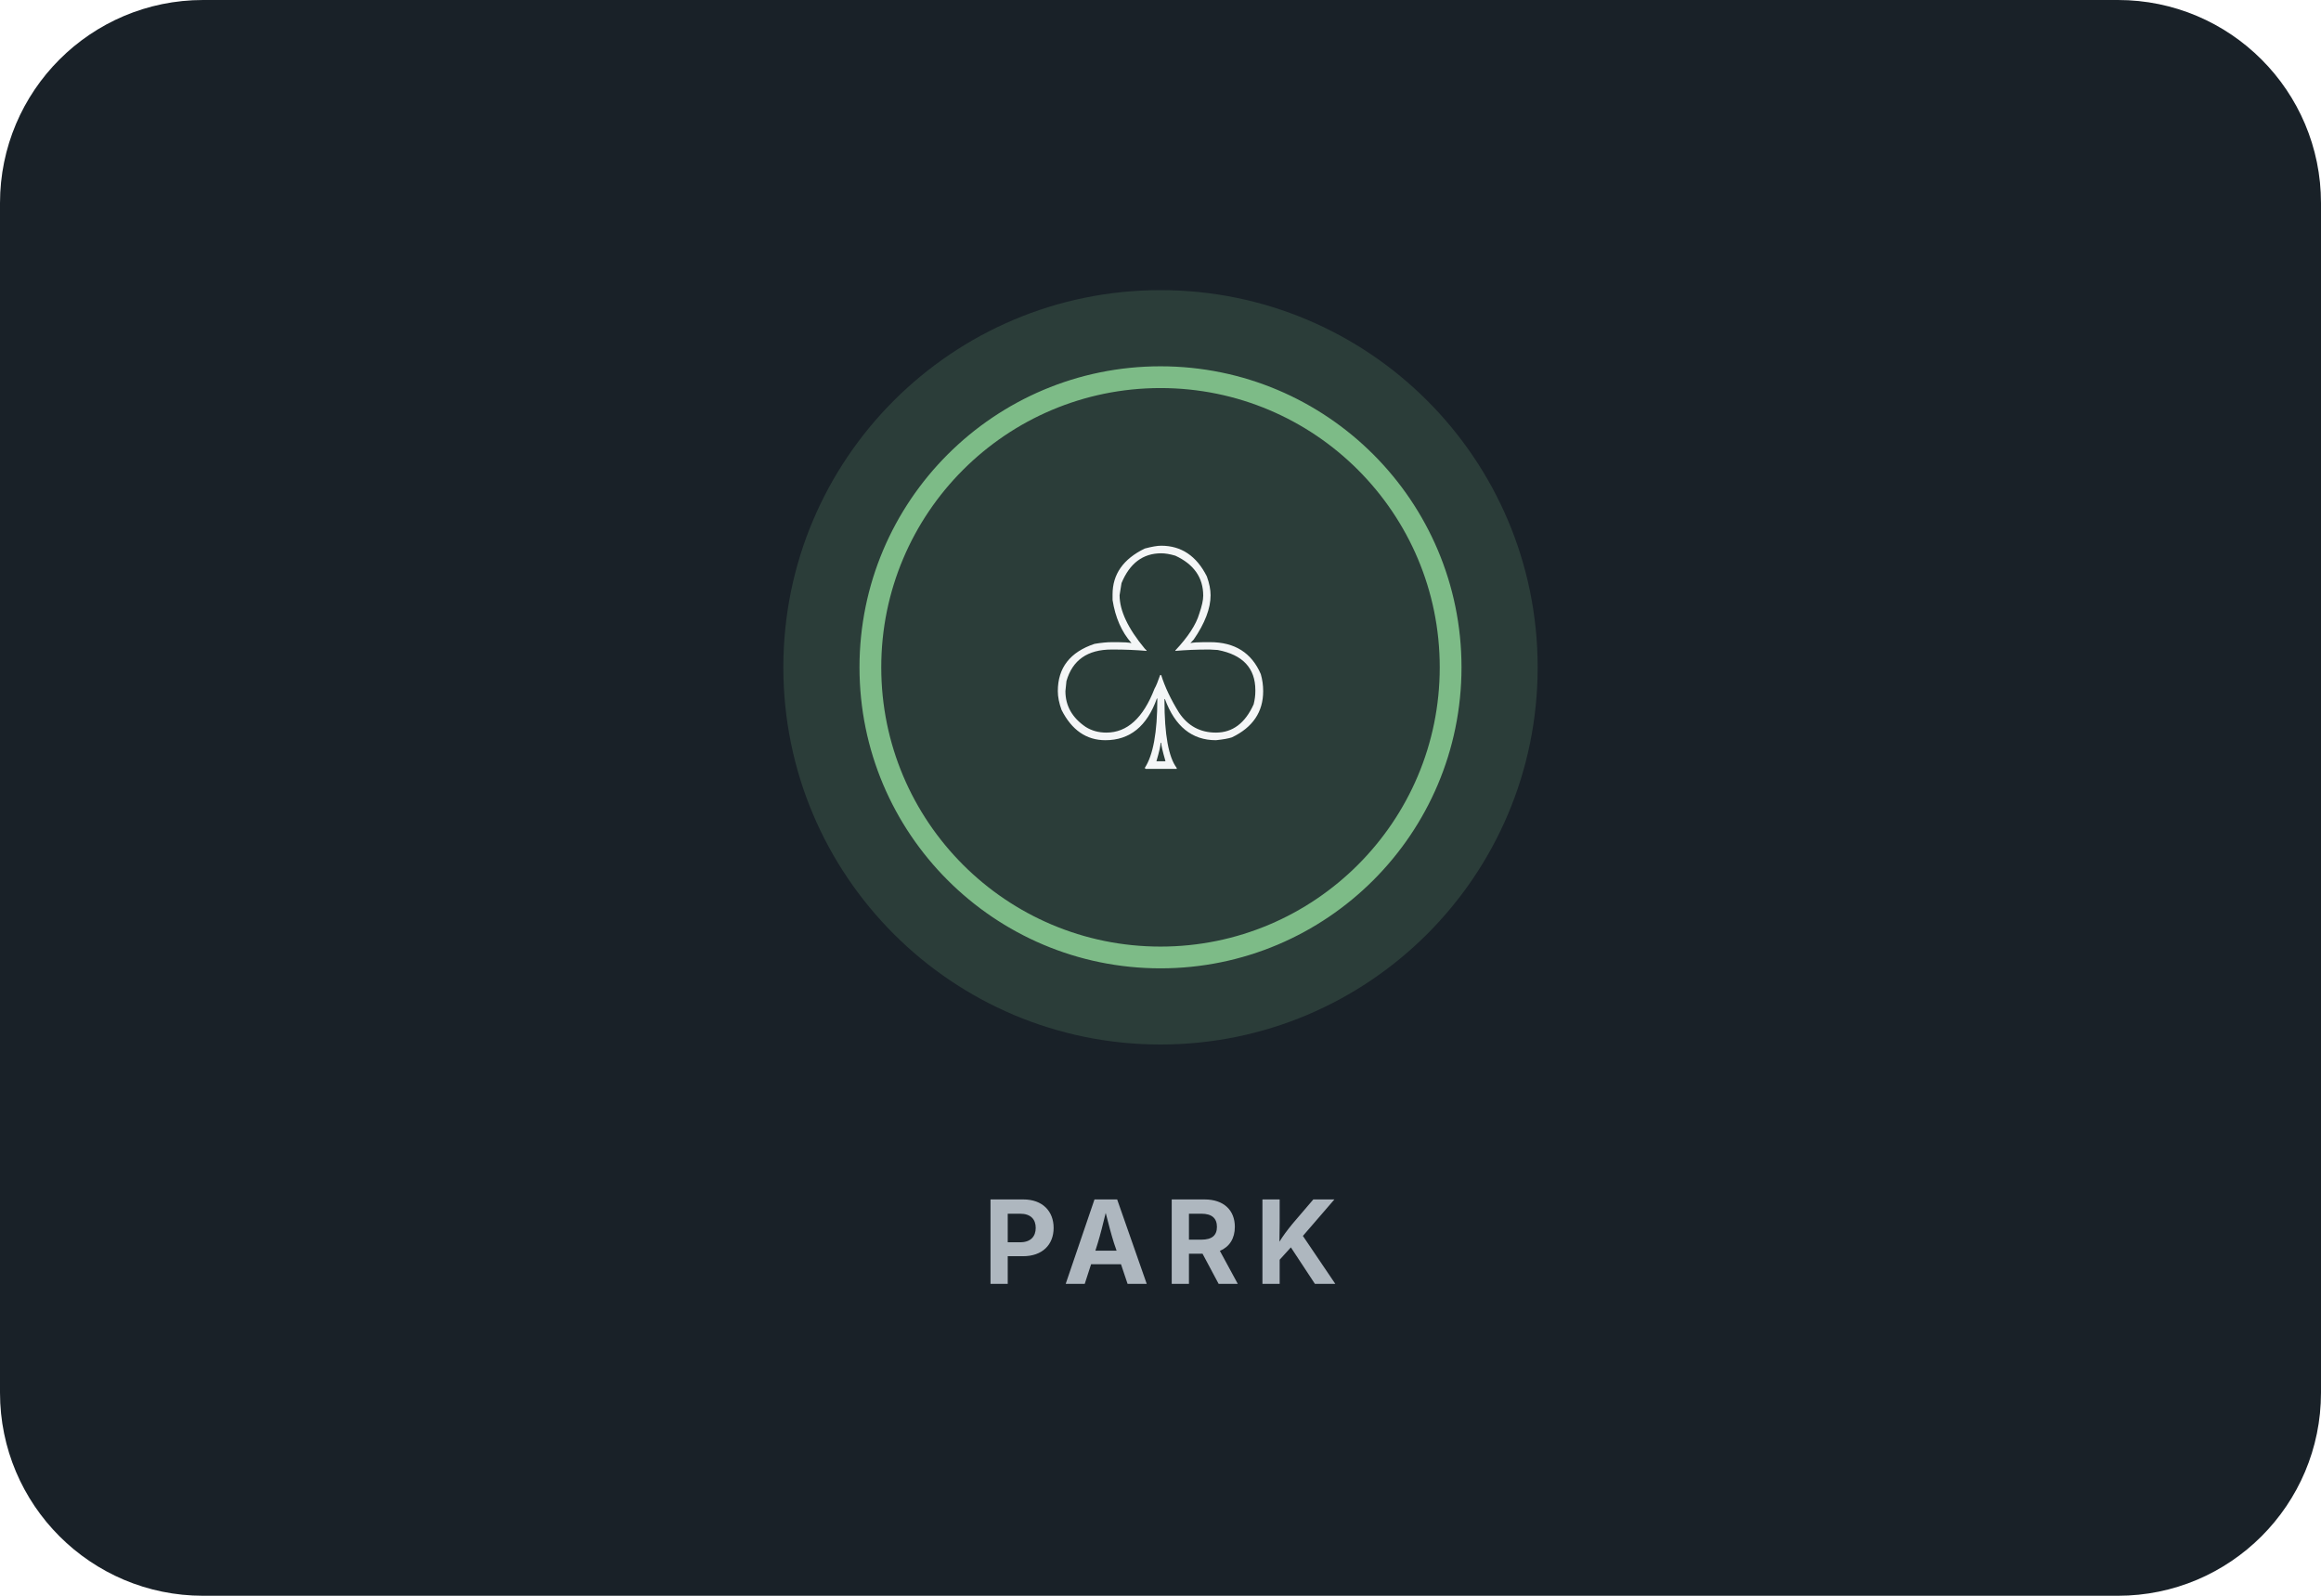
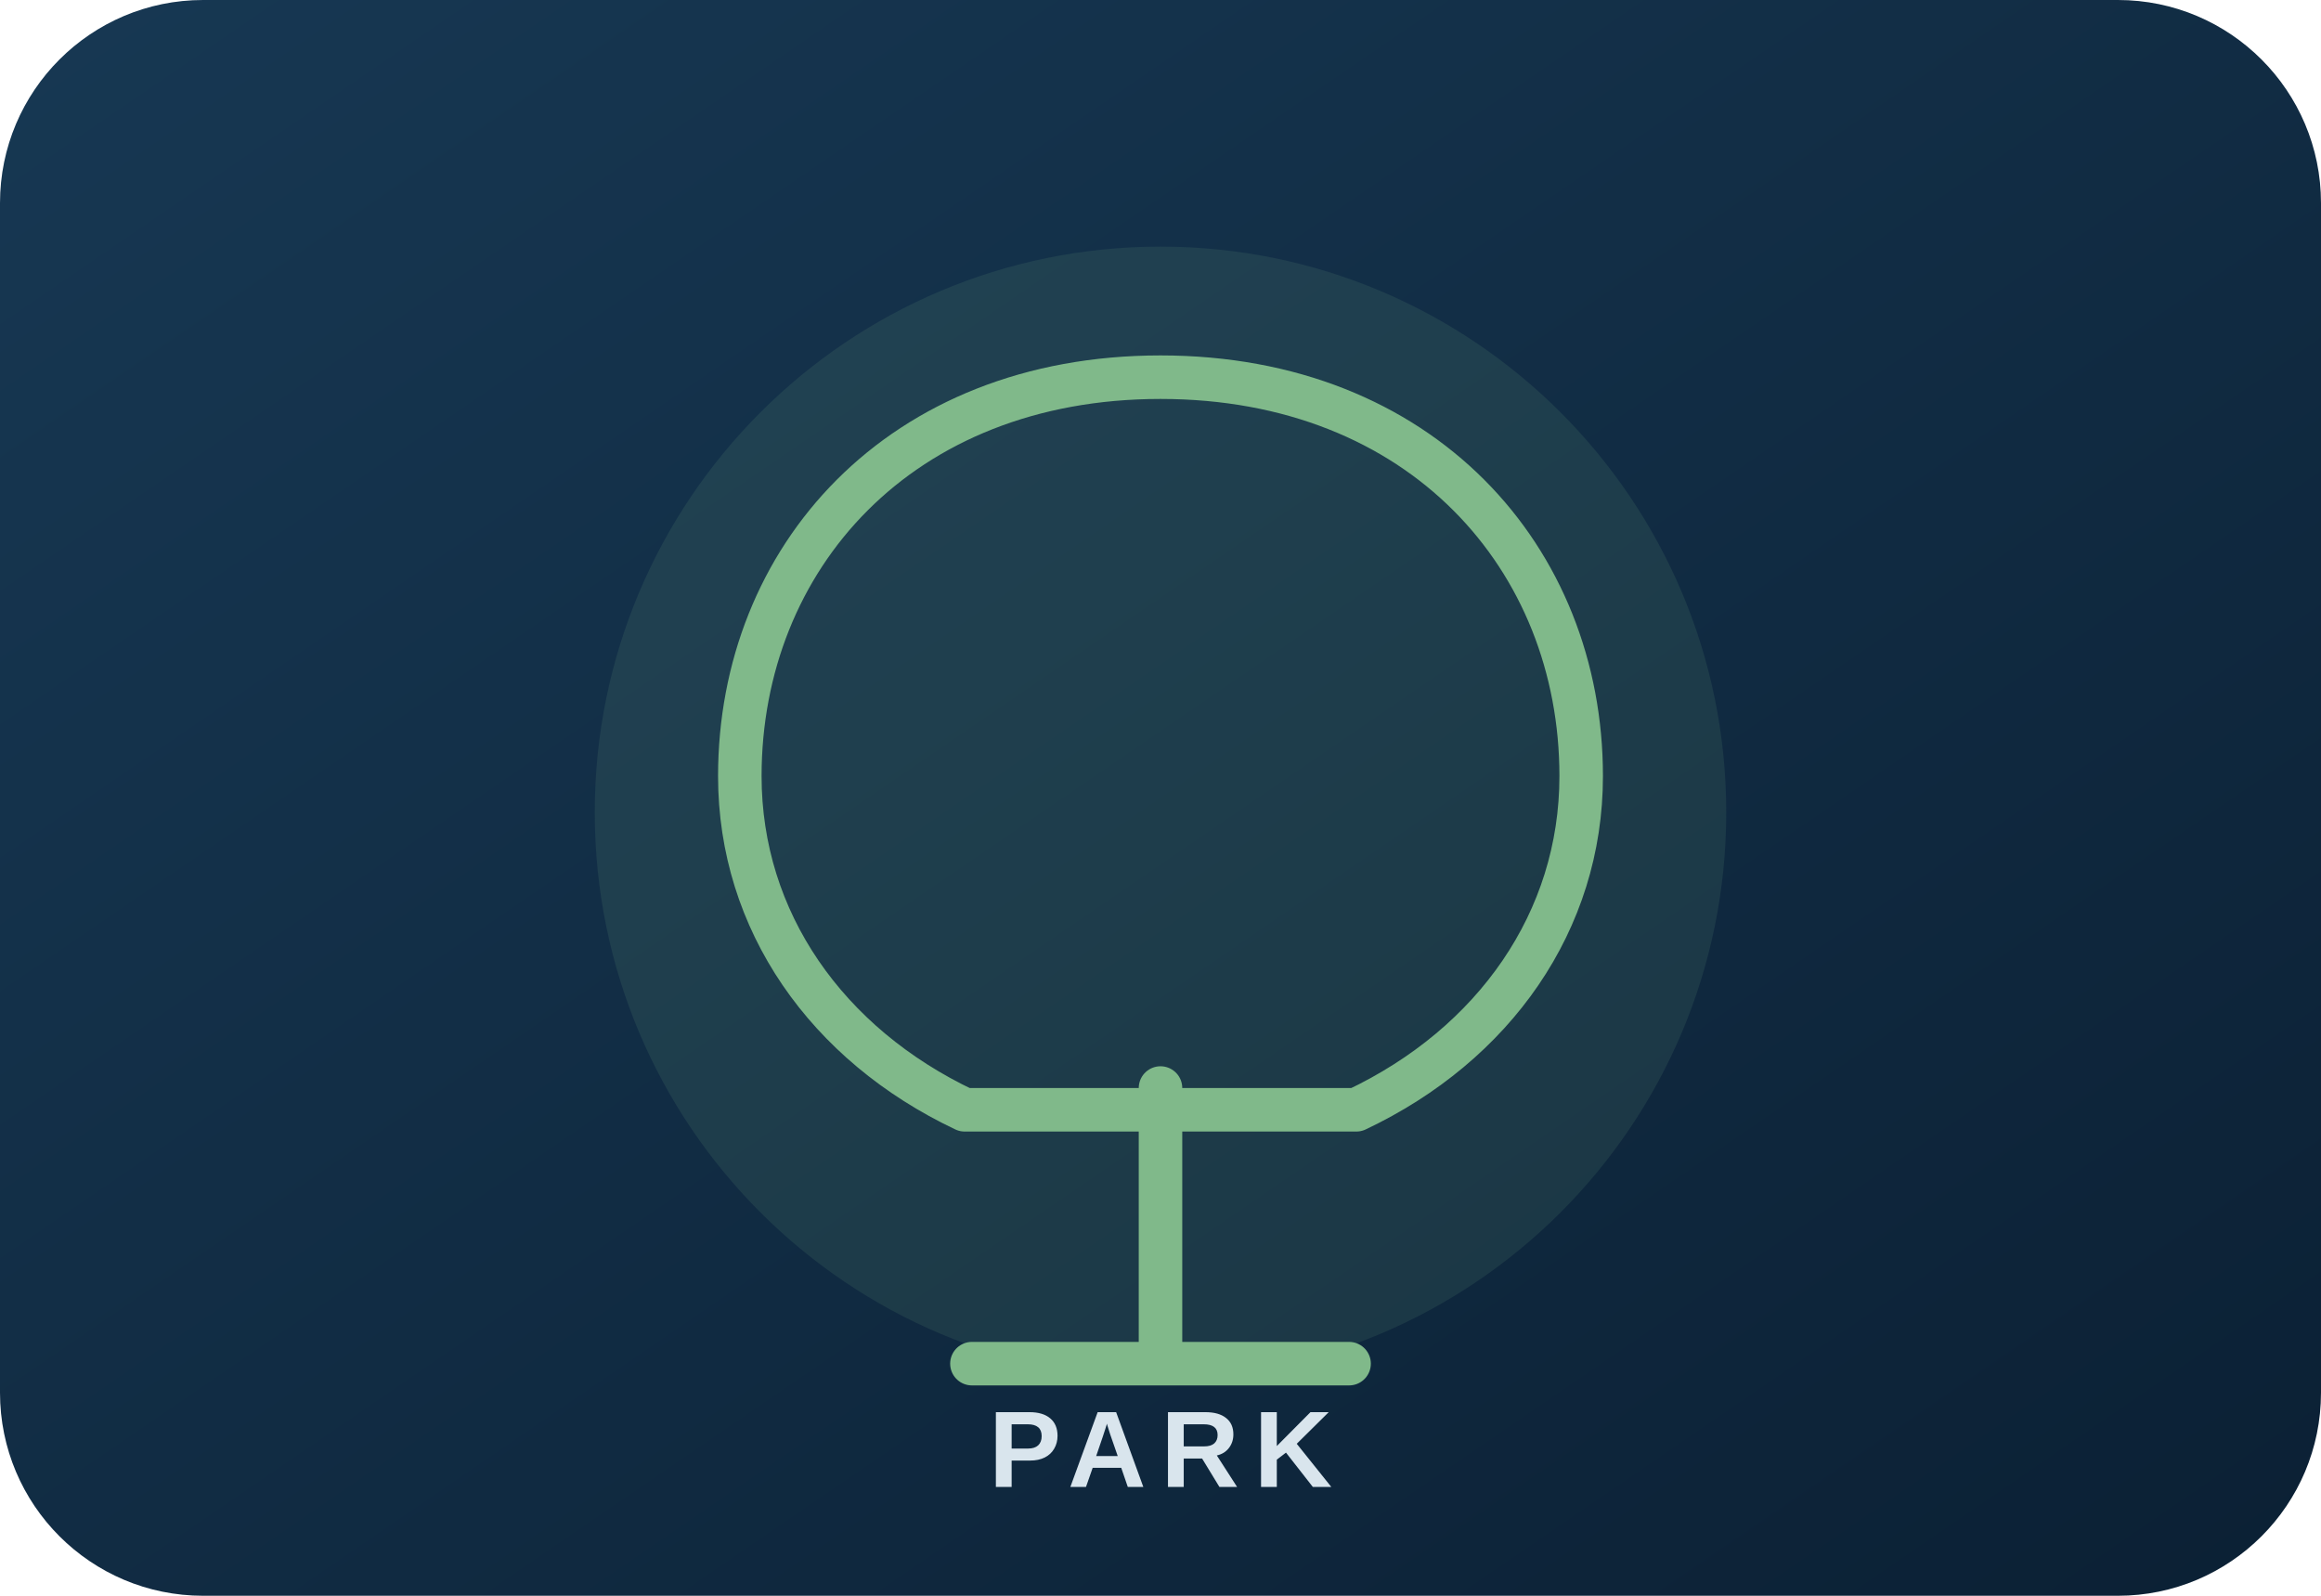
<svg xmlns="http://www.w3.org/2000/svg" width="320" height="220" viewBox="0 0 320 220">
-   <rect width="320" height="220" rx="28" fill="#192128" />
-   <circle cx="160" cy="92" r="52" fill="#7dbb87" opacity="0.18" />
-   <circle cx="160" cy="92" r="40" fill="none" stroke="#7dbb87" stroke-width="3" />
-   <text x="160" y="106" text-anchor="middle" font-family="-apple-system,BlinkMacSystemFont,Segoe UI,sans-serif" font-size="42" fill="#f4f6f7" font-weight="700">♧</text>
-   <text x="160" y="177" text-anchor="middle" font-family="-apple-system,BlinkMacSystemFont,Segoe UI,sans-serif" font-size="16" letter-spacing="2" fill="#aeb7bf" font-weight="700">PARK</text>
+   <defs>
+     <linearGradient id="g" x1="0" y1="0" x2="1" y2="1">
+       <stop stop-color="#173853" />
+       <stop offset="1" stop-color="#0b2034" />
+     </linearGradient>
+   </defs>
+   <rect width="320" height="220" rx="28" fill="url(#g)" />
+   <circle cx="160" cy="112" r="78" fill="#80b98a" opacity=".12" />
+   <g fill="none" stroke="#80b98a" stroke-width="6" stroke-linecap="round" stroke-linejoin="round">
+     <path d="M160 52c-36 0-58 25-58 55 0 20 12 37 31 46h54c19-9 31-26 31-46 0-30-22-55-58-55zM160 150v38M134 188h52" />
+   </g>
+   <text x="160" y="205" text-anchor="middle" font-family="Arial,sans-serif" font-size="15" letter-spacing="2" fill="#d9e5ed" font-weight="700">PARK</text>
</svg>
